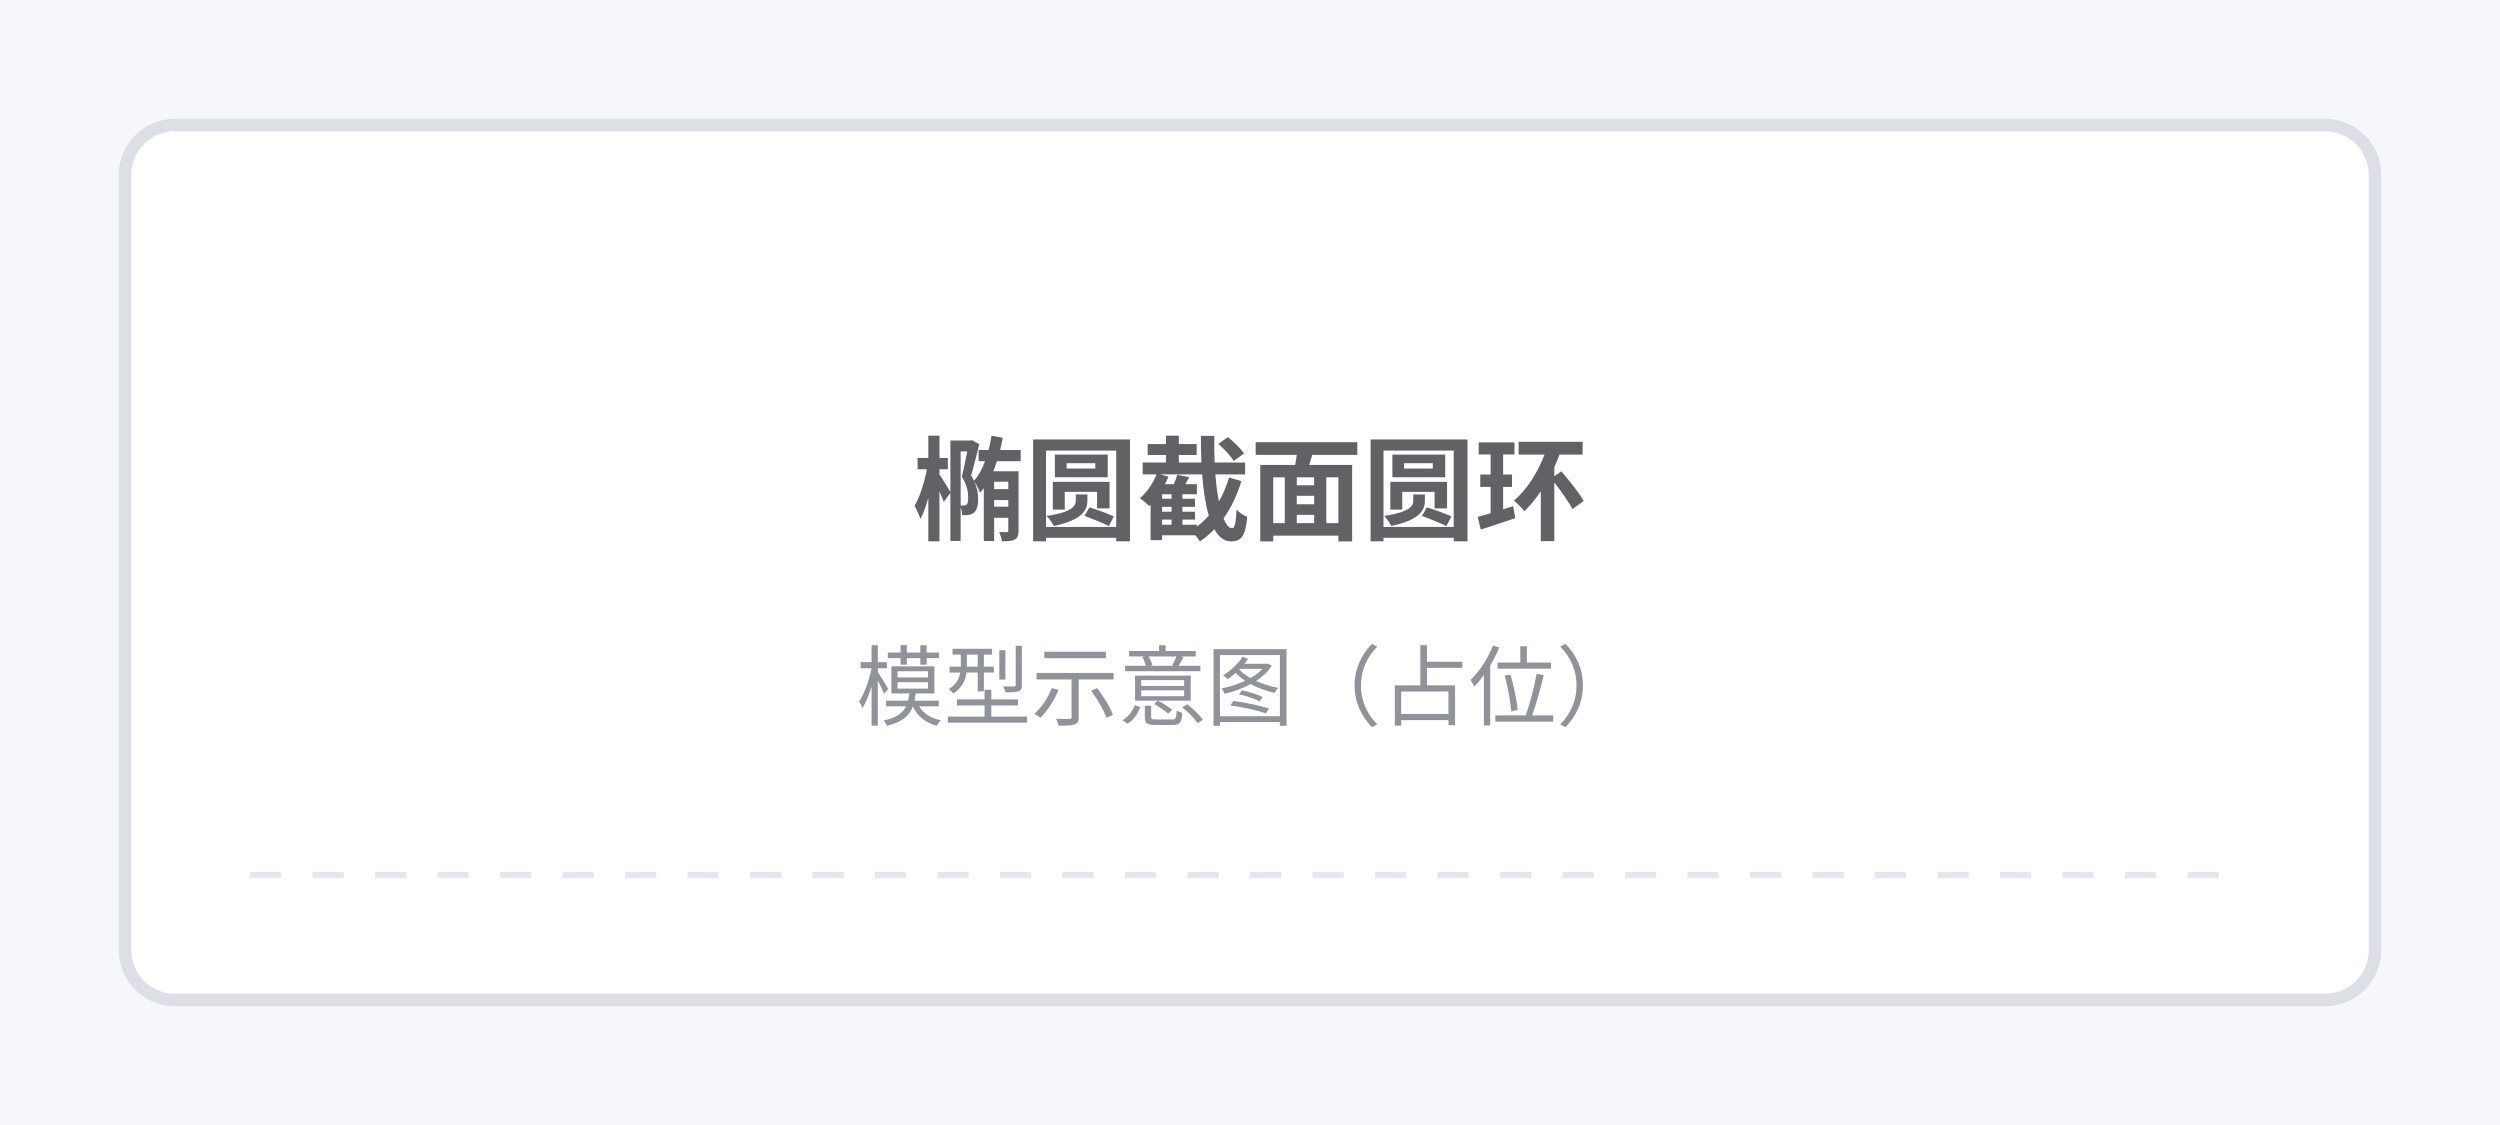
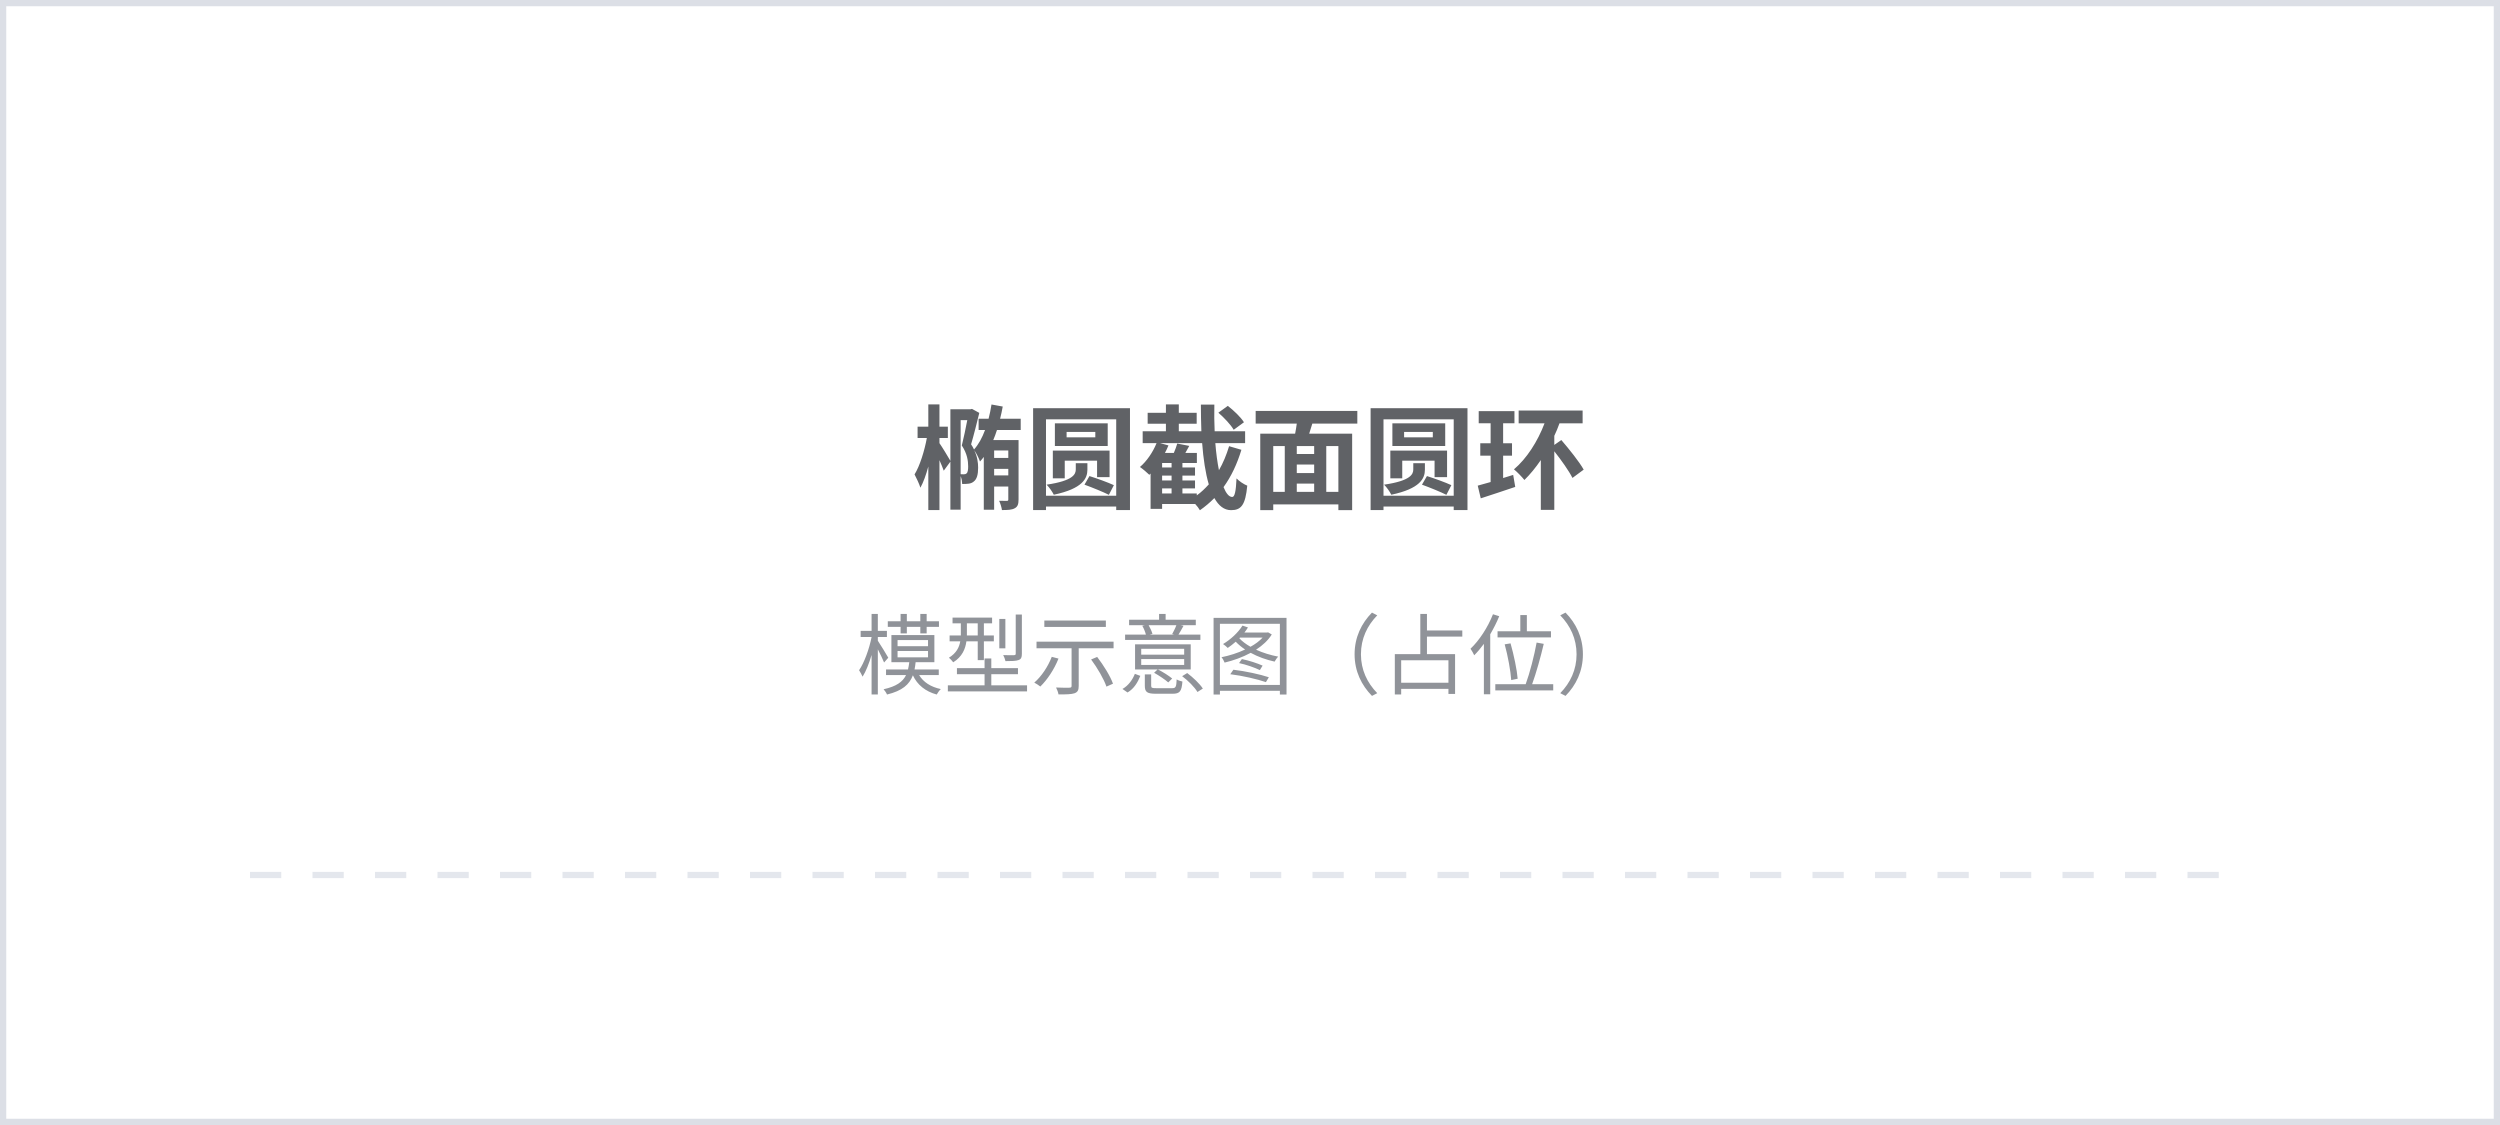
<svg xmlns="http://www.w3.org/2000/svg" width="400" height="180" viewBox="0 0 400 180">
-   <rect width="400" height="180" fill="#f5f7fa" />
-   <rect x="20" y="20" width="360" height="140" rx="8" fill="#ffffff" stroke="#dcdfe6" stroke-width="2" />
-   <text x="200" y="85" font-family="Arial, sans-serif" font-size="18" fill="#606266" text-anchor="middle" font-weight="bold">椭圆截面圆环</text>
-   <text x="200" y="115" font-family="Arial, sans-serif" font-size="14" fill="#909399" text-anchor="middle">模型示意图（占位）</text>
+   <rect width="400" height="180" fill="#ffffff" stroke="#dcdfe6" stroke-width="2" />
+   <text x="200" y="80" font-family="Arial, sans-serif" font-size="18" fill="#606266" text-anchor="middle" font-weight="bold">椭圆截面圆环</text>
+   <text x="200" y="110" font-family="Arial, sans-serif" font-size="14" fill="#909399" text-anchor="middle">模型示意图（占位）</text>
  <line x1="40" y1="140" x2="360" y2="140" stroke="#e4e7ed" stroke-width="1" stroke-dasharray="5,5" />
</svg>
